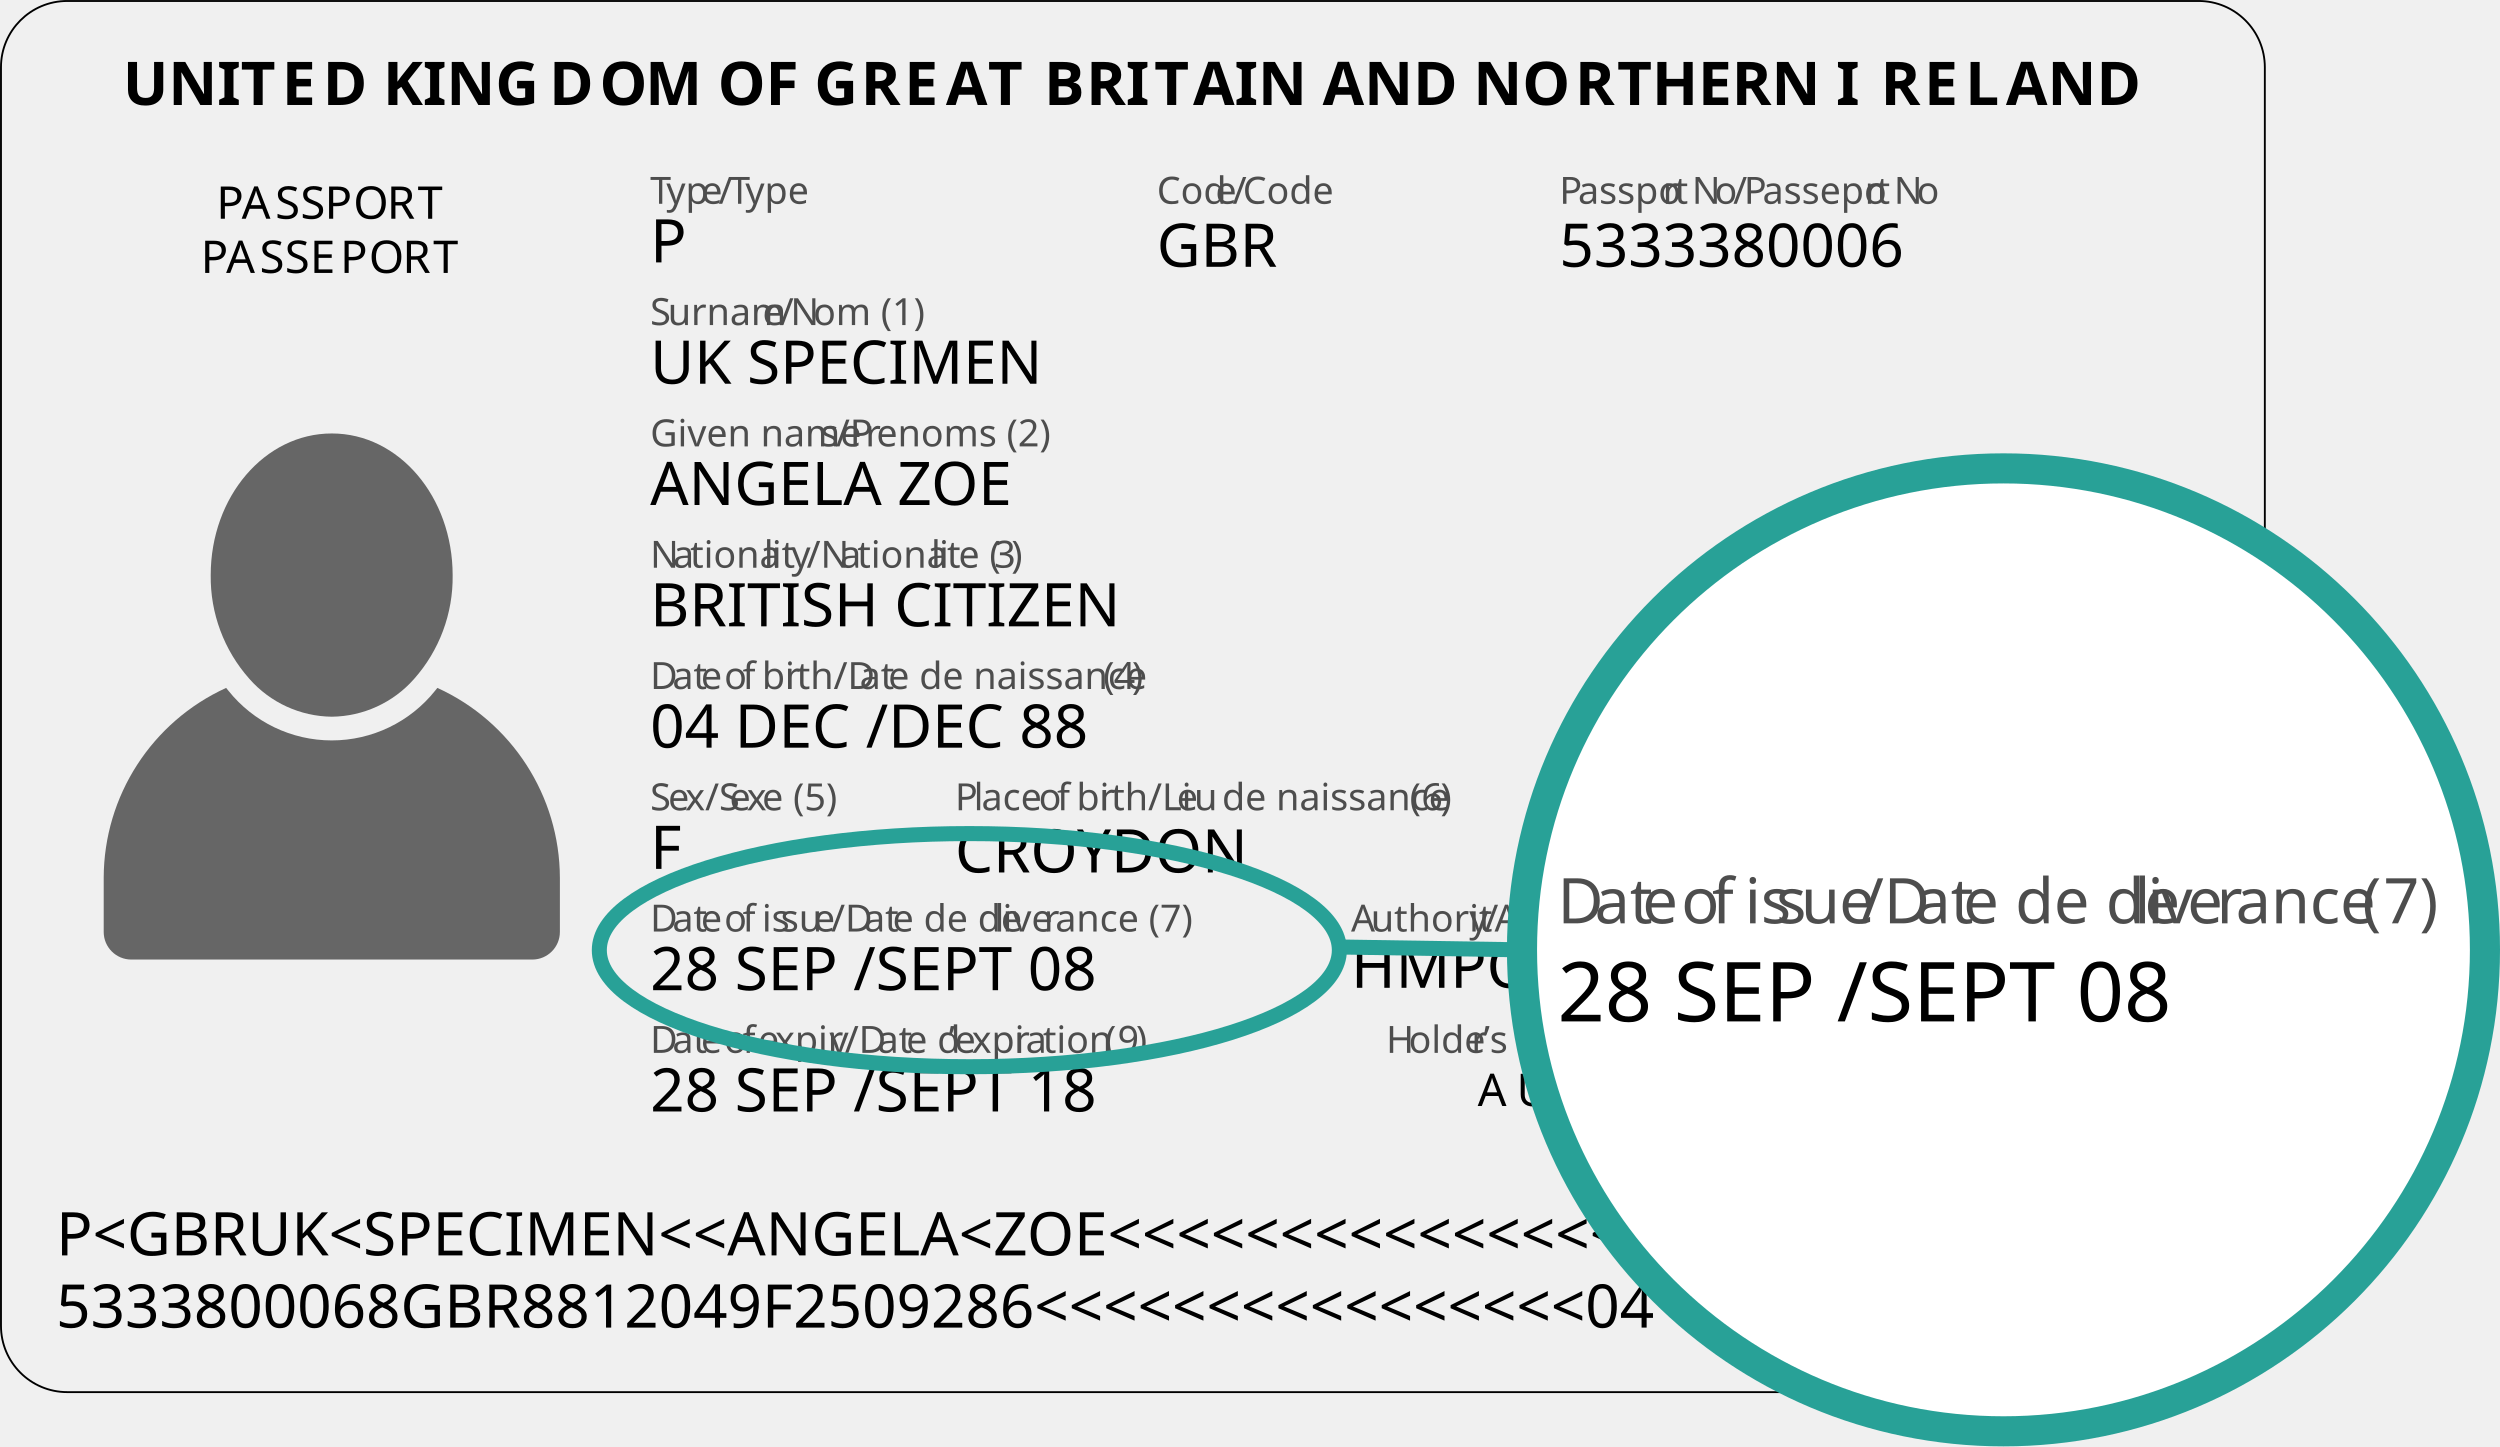
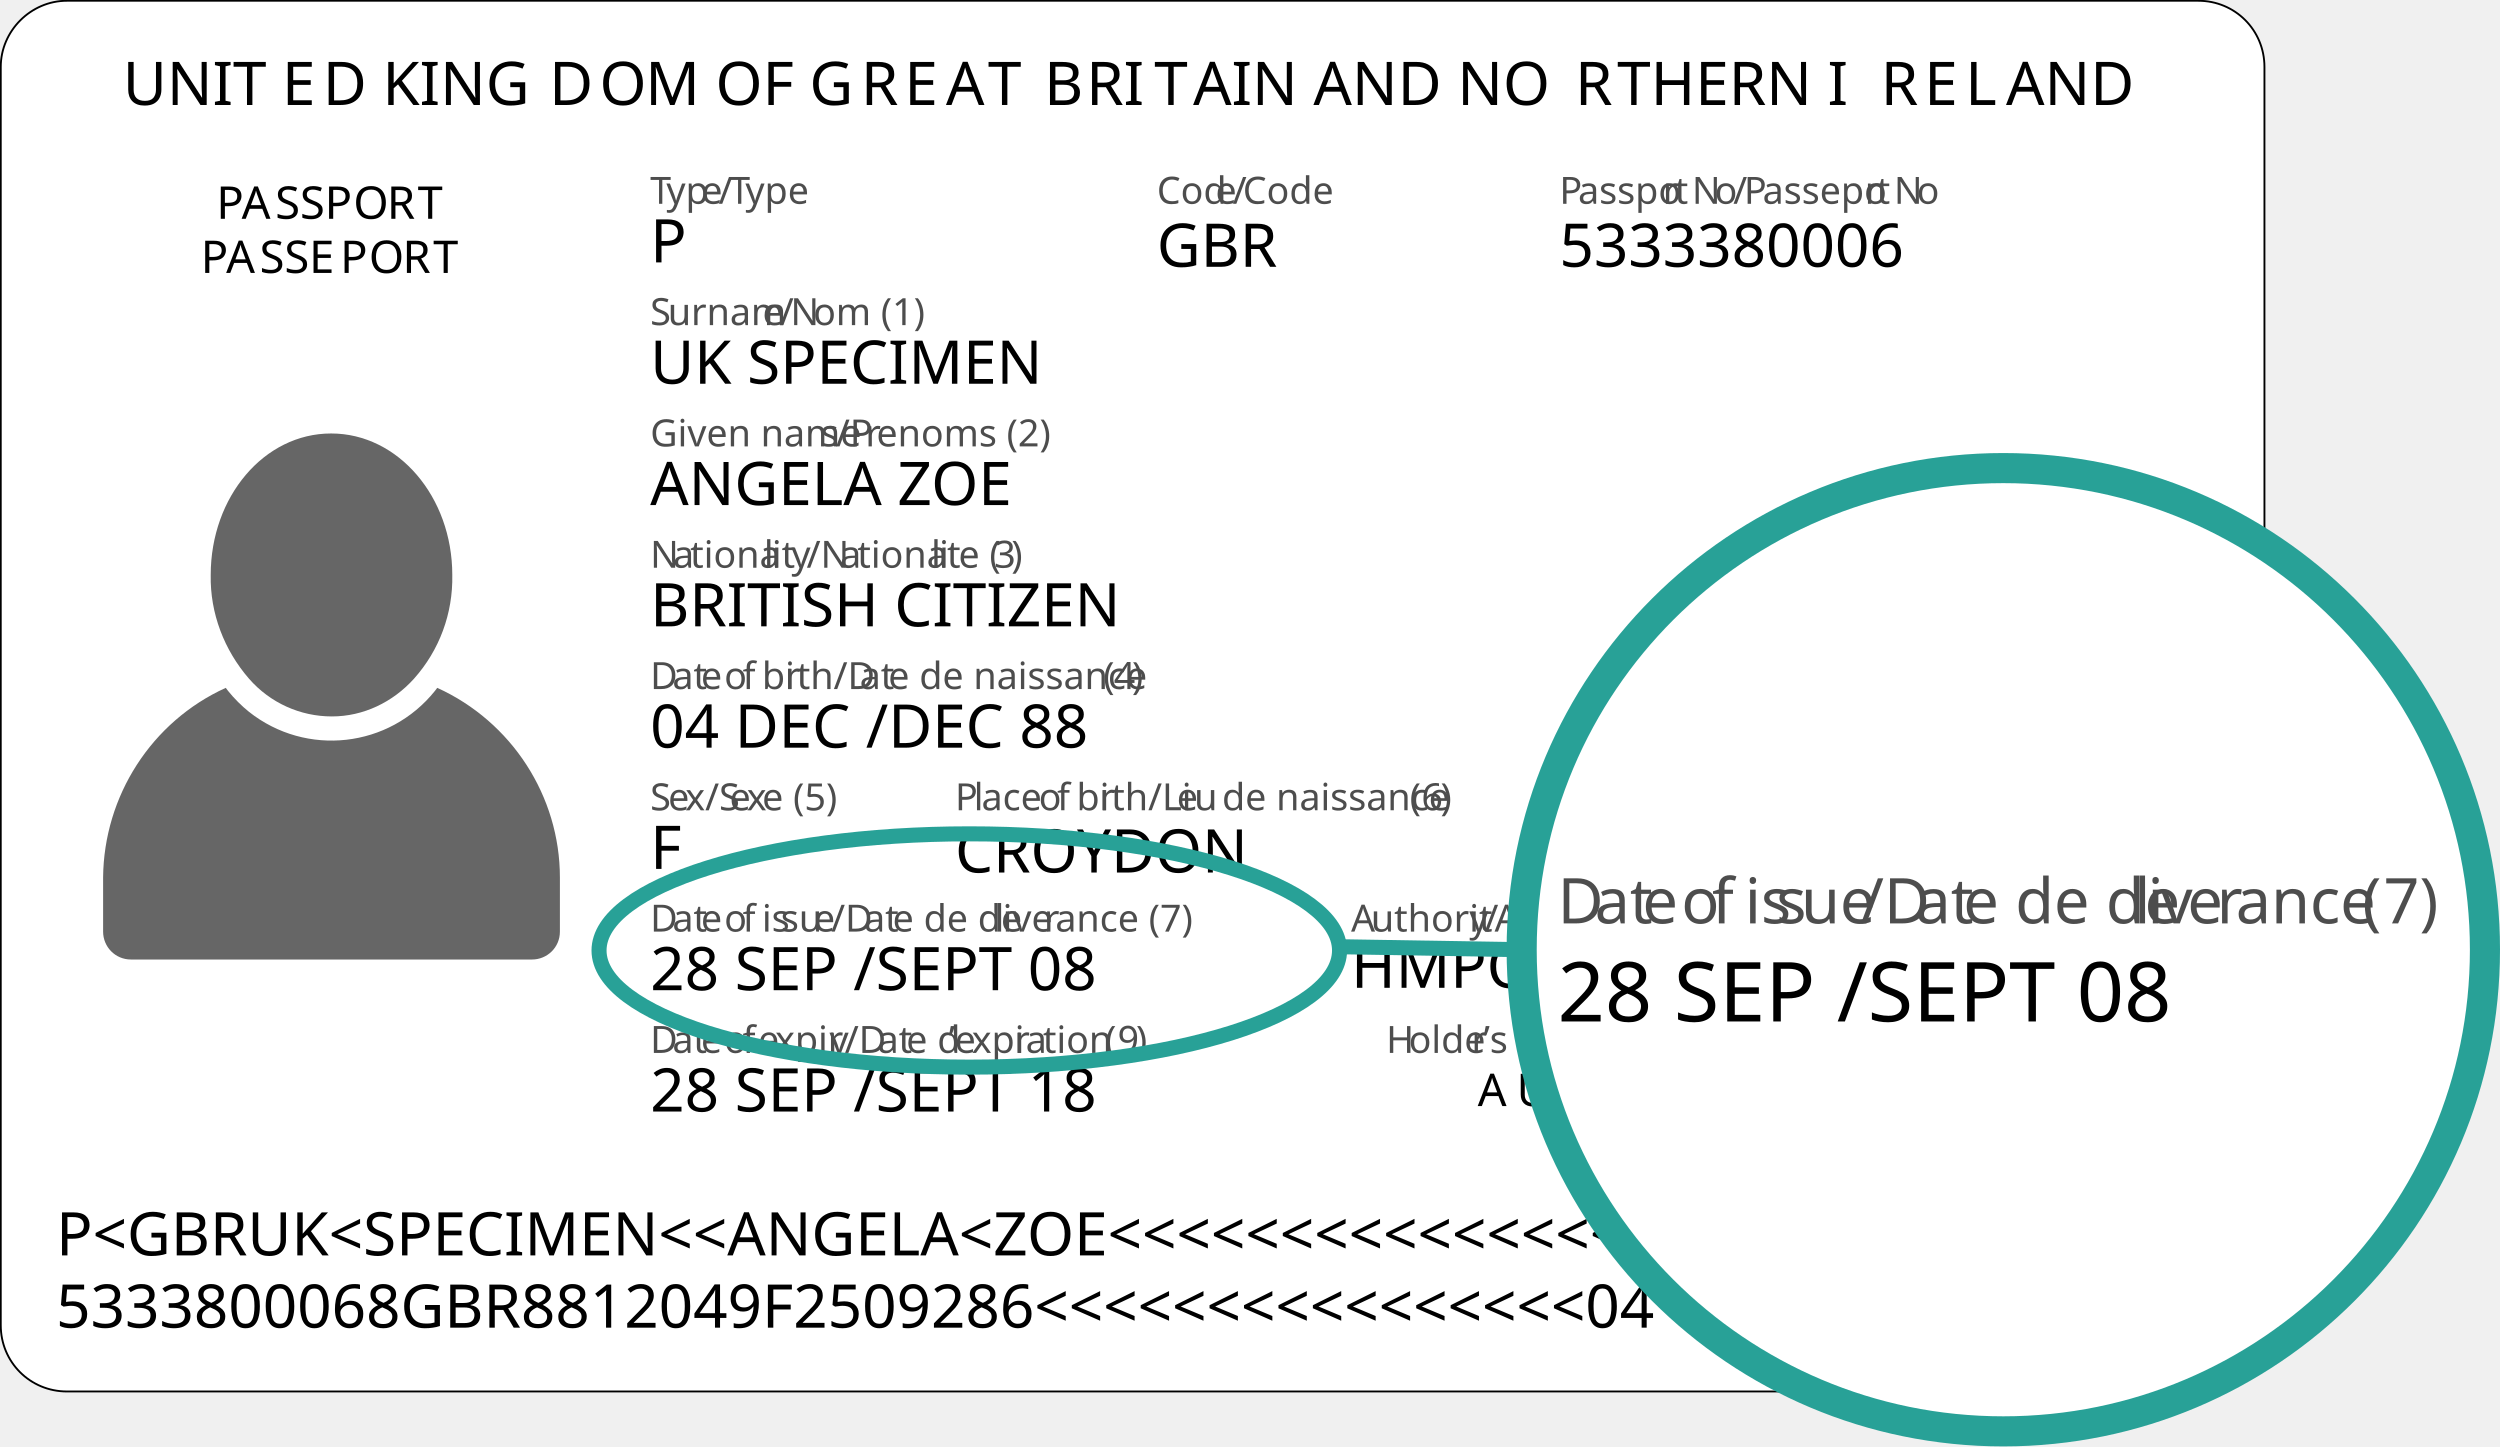
- <svg xmlns="http://www.w3.org/2000/svg" viewBox="0 0 332.21 192.19">
-   <defs>
-     <style>.cls-1,.cls-63{fill:none;}.cls-1{stroke:#000;stroke-width:0.25px;}.cls-1,.cls-62,.cls-63{stroke-miterlimit:10;}.cls-14,.cls-2,.cls-26{font-size:8px;}.cls-2{font-family:Elmhurst-Bold, Elmhurst;font-weight:700;}.cls-3{letter-spacing:0em;}.cls-4{letter-spacing:0.03em;}.cls-5{letter-spacing:0em;}.cls-6{letter-spacing:0.01em;}.cls-7{letter-spacing:-0.06em;}.cls-8{letter-spacing:0em;}.cls-9{letter-spacing:-0.05em;}.cls-10{letter-spacing:0em;}.cls-11{letter-spacing:-0.02em;}.cls-12{letter-spacing:0em;}.cls-13{letter-spacing:0.02em;}.cls-14,.cls-26,.cls-75{font-family:OCRBStd, OCR B Std;}.cls-15,.cls-57{font-size:6px;}.cls-15{font-family:Elmhurst-Regular, Elmhurst;letter-spacing:-0.06em;}.cls-16{letter-spacing:0.01em;}.cls-17{letter-spacing:0.01em;}.cls-18{letter-spacing:0.01em;}.cls-19{letter-spacing:-0.02em;}.cls-20{letter-spacing:0.01em;}.cls-21{letter-spacing:-0.02em;}.cls-22{font-size:5px;}.cls-22,.cls-64{fill:#4d4d4d;font-family:OmnesCond-Regular, Omnes Cond;}.cls-23{letter-spacing:-0.05em;}.cls-24{letter-spacing:-0.01em;}.cls-25{letter-spacing:0em;}.cls-26{letter-spacing:0.1em;}.cls-27{letter-spacing:-0.02em;}.cls-28{letter-spacing:0em;}.cls-29{letter-spacing:0em;}.cls-30{letter-spacing:0em;}.cls-31{letter-spacing:0em;}.cls-32{letter-spacing:0em;}.cls-33{letter-spacing:0em;}.cls-34{letter-spacing:0em;}.cls-35{letter-spacing:0em;}.cls-36{letter-spacing:-0.02em;}.cls-37{letter-spacing:-0.01em;}.cls-38{letter-spacing:-0.02em;}.cls-39{letter-spacing:-0.05em;}.cls-40{letter-spacing:-0.02em;}.cls-41{letter-spacing:0.01em;}.cls-42{letter-spacing:-0.01em;}.cls-43{letter-spacing:-0.01em;}.cls-44{letter-spacing:0em;}.cls-45{letter-spacing:0em;}.cls-46{letter-spacing:-0.01em;}.cls-47{letter-spacing:-0.01em;}.cls-48{letter-spacing:-0.02em;}.cls-49{letter-spacing:-0.01em;}.cls-50{letter-spacing:-0.03em;}.cls-51{letter-spacing:-0.01em;}.cls-52{letter-spacing:-0.02em;}.cls-53{letter-spacing:-0.02em;}.cls-54{letter-spacing:-0.02em;}.cls-55{letter-spacing:-0.02em;}.cls-56{letter-spacing:-0.01em;}.cls-57{font-family:SignPainter-HouseScript, SignPainter;letter-spacing:0.1em;}.cls-58{letter-spacing:0.07em;}.cls-59{letter-spacing:0.08em;}.cls-60{letter-spacing:0.09em;}.cls-61{letter-spacing:0.09em;}.cls-62{fill:#fff;stroke-width:4px;}.cls-62,.cls-63{stroke:#28a197;}.cls-63{stroke-width:2px;}.cls-64{font-size:8.37px;}.cls-65{letter-spacing:0em;}.cls-66{letter-spacing:0em;}.cls-67{letter-spacing:-0.02em;}.cls-68{letter-spacing:-0.01em;}.cls-69{letter-spacing:-0.01em;}.cls-70{letter-spacing:0.01em;}.cls-71{letter-spacing:0em;}.cls-72{letter-spacing:0em;}.cls-73{letter-spacing:-0.01em;}.cls-74{letter-spacing:0em;}.cls-75{font-size:11px;}.cls-76{fill:#666;}</style>
-   </defs>
-   <g id="Layer_2" data-name="Layer 2">
+ <svg xmlns="http://www.w3.org/2000/svg" version="1.1" id="Layer_1" x="0px" y="0px" viewBox="0 0 332.2 192.2" style="enable-background:new 0 0 332.2 192.2;" xml:space="preserve">
+   <style type="text/css">
+ 	.st0{fill:#FFFFFF;stroke:#000000;stroke-width:0.25;stroke-miterlimit:10;}
+ 	.st1{font-family:'Elmhurst-Bold';}
+ 	.st2{font-size:8px;}
+ 	.st3{font-family:'OCRBStd';}
+ 	.st4{font-family:'Elmhurst-Regular';}
+ 	.st5{font-size:6px;}
+ 	.st6{fill:#4D4D4D;}
+ 	.st7{font-family:'OmnesCond-Regular';}
+ 	.st8{font-size:5px;}
+ 	.st9{font-family:'SignPainter-HouseScript';}
+ 	.st10{fill:#FFFFFF;stroke:#28A197;stroke-width:4;stroke-miterlimit:10;}
+ 	.st11{fill:none;stroke:#28A197;stroke-width:2;stroke-miterlimit:10;}
+ 	.st12{font-size:8.37px;}
+ 	.st13{font-size:11px;}
+ 	.st14{fill:#666666;}
+ </style>
+   <g>
    <g id="Icon">
-       <rect class="cls-1" x="0.13" y="0.13" width="300.83" height="184.86" rx="8.81" />
-       <text class="cls-2" transform="translate(16.32 13.95)">UNIT<tspan class="cls-3" x="21.14" y="0">E</tspan>
-         <tspan x="26.57" y="0">D KING</tspan>
-         <tspan class="cls-4" x="56.65" y="0">D</tspan>
-         <tspan class="cls-5" x="63.34" y="0">O</tspan>
-         <tspan x="69.42" y="0">M OF G</tspan>
-         <tspan class="cls-3" x="98.07" y="0">R</tspan>
-         <tspan class="cls-6" x="103.85" y="0">E</tspan>
-         <tspan class="cls-7" x="109.38" y="0">A</tspan>
-         <tspan x="114.96" y="0">T </tspan>
-         <tspan class="cls-8" x="122.42" y="0">B</tspan>
-         <tspan x="128.01" y="0">RI</tspan>
-         <tspan class="cls-9" x="137.06" y="0">T</tspan>
-         <tspan class="cls-10" x="142.22" y="0">AIN AND NO</tspan>
-         <tspan class="cls-11" x="192.97" y="0">R</tspan>
-         <tspan x="198.57" y="0">THERN I</tspan>
-         <tspan class="cls-12" x="233.59" y="0">R</tspan>
-         <tspan x="239.37" y="0">E</tspan>
-         <tspan class="cls-13" x="244.82" y="0">L</tspan>
-         <tspan x="250.24" y="0">AND</tspan>
-       </text>
-       <text class="cls-14" transform="translate(7.46 166.82)">P&lt;GBRUK&lt;SPECIMEN&lt;&lt;ANGELA&lt;ZOE&lt;&lt;&lt;&lt;&lt;&lt;&lt;&lt;&lt;&lt;&lt;&lt;&lt;&lt;&lt;&lt;&lt;&lt;<tspan x="0" y="9.6">5333800068GBR8812049F2509286&lt;&lt;&lt;&lt;&lt;&lt;&lt;&lt;&lt;&lt;&lt;&lt;&lt;&lt;&lt;&lt;04</tspan>
-       </text>
-       <text class="cls-15" transform="translate(28.76 29.07)">P<tspan class="cls-16" x="3.35" y="0">A</tspan>
-         <tspan class="cls-17" x="7.81" y="0">SS</tspan>
-         <tspan class="cls-18" x="14.39" y="0">P</tspan>
-         <tspan class="cls-17" x="18.2" y="0">O</tspan>
-         <tspan class="cls-19" x="22.66" y="0">R</tspan>
-         <tspan class="cls-17" x="26.74" y="0">T</tspan>
-         <tspan x="-2.07" y="7.2">P</tspan>
-         <tspan class="cls-16" x="1.29" y="7.2">A</tspan>
-         <tspan class="cls-17" x="5.74" y="7.2">SSE</tspan>
-         <tspan class="cls-18" x="16.45" y="7.2">P</tspan>
-         <tspan class="cls-20" x="20.26" y="7.2">O</tspan>
-         <tspan class="cls-21" x="24.73" y="7.2">R</tspan>
-         <tspan class="cls-17" x="28.8" y="7.2">T</tspan>
-       </text>
-       <text class="cls-22" transform="translate(86.4 27.08)">
-         <tspan class="cls-23">T</tspan>
-         <tspan x="2.15" y="0">yp</tspan>
-         <tspan class="cls-24" x="6.79" y="0">e</tspan>
-         <tspan class="cls-25" x="9.09" y="0">/</tspan>
-         <tspan class="cls-23" x="10.5" y="0">T</tspan>
-         <tspan x="12.65" y="0">ype</tspan>
-       </text>
-       <text class="cls-26" transform="translate(86.4 34.87)">P</text>
-       <text class="cls-22" transform="translate(153.72 27.08)">Cod<tspan class="cls-24" x="7.79" y="0">e</tspan>
-         <tspan class="cls-27" x="10.08" y="0">/</tspan>
-         <tspan class="cls-28" x="11.42" y="0">Code</tspan>
-       </text>
-       <text class="cls-14" transform="translate(153.72 35.45)">GBR</text>
-       <text class="cls-22" transform="translate(207.22 27.08)">
-         <tspan class="cls-29">P</tspan>
-         <tspan class="cls-30" x="2.47" y="0">asspo</tspan>
-         <tspan class="cls-31" x="13.73" y="0">r</tspan>
-         <tspan x="15.31" y="0">t </tspan>
-         <tspan class="cls-32" x="17.61" y="0">N</tspan>
-         <tspan class="cls-8" x="20.61" y="0">o</tspan>
-         <tspan x="23.09" y="0">/</tspan>
-         <tspan class="cls-12" x="24.52" y="0">P</tspan>
-         <tspan x="26.99" y="0">assepo</tspan>
-         <tspan class="cls-33" x="40.57" y="0">r</tspan>
-         <tspan x="42.15" y="0">t </tspan>
-         <tspan class="cls-34" x="44.45" y="0">N</tspan>
-         <tspan x="47.46" y="0">o</tspan>
-       </text>
-       <text class="cls-14" transform="translate(207.22 35.45)">5333380006</text>
-       <text class="cls-22" transform="translate(86.4 43.2)">
-         <tspan class="cls-24">S</tspan>
-         <tspan x="2.34" y="0">urnam</tspan>
-         <tspan class="cls-24" x="14.92" y="0">e</tspan>
-         <tspan class="cls-28" x="17.21" y="0">/</tspan>
-         <tspan class="cls-34" x="18.64" y="0">N</tspan>
-         <tspan x="21.65" y="0">om (1)</tspan>
-       </text>
-       <text class="cls-14" transform="translate(86.4 50.99)">UK SPECIMEN</text>
-       <text class="cls-22" transform="translate(86.4 75.44)">N<tspan class="cls-34" x="3.02" y="0">a</tspan>
-         <tspan class="cls-28" x="5.31" y="0">tiona</tspan>
-         <tspan class="cls-35" x="15.11" y="0">l</tspan>
-         <tspan x="16.17" y="0">it</tspan>
-         <tspan class="cls-36" x="18.76" y="0">y</tspan>
-         <tspan class="cls-28" x="20.78" y="0">/N</tspan>
-         <tspan class="cls-34" x="25.23" y="0">a</tspan>
-         <tspan class="cls-28" x="27.52" y="0">tiona</tspan>
-         <tspan class="cls-35" x="37.33" y="0">l</tspan>
-         <tspan x="38.39" y="0">i</tspan>
-         <tspan class="cls-32" x="39.44" y="0">t</tspan>
-         <tspan x="40.96" y="0">e (</tspan>
-         <tspan class="cls-37" x="45.71" y="0">3</tspan>
-         <tspan x="47.98" y="0">)</tspan>
-       </text>
-       <text class="cls-14" transform="translate(86.4 83.23)">BRITISH CITIZEN</text>
-       <text class="cls-22" transform="translate(86.4 91.56)">D<tspan class="cls-32" x="2.94" y="0">at</tspan>
-         <tspan x="6.74" y="0">e </tspan>
-         <tspan class="cls-25" x="9.83" y="0">o</tspan>
-         <tspan class="cls-38" x="12.27" y="0">f</tspan>
-         <tspan x="13.55" y="0" xml:space="preserve"> bi</tspan>
-         <tspan class="cls-33" x="17.89" y="0">r</tspan>
-         <tspan x="19.47" y="0">th/D</tspan>
-         <tspan class="cls-34" x="27.83" y="0">at</tspan>
-         <tspan x="31.63" y="0">e de naissance </tspan>
-         <tspan class="cls-39" x="60.2" y="0">(</tspan>
-         <tspan class="cls-40" x="61.59" y="0">4</tspan>
-         <tspan x="64.01" y="0">)</tspan>
-       </text>
-       <text class="cls-14" transform="translate(86.4 99.35)">04 DEC /DEC 88</text>
-       <text class="cls-22" transform="translate(86.4 59.32)">Given name<tspan class="cls-41" x="22.64" y="0">s</tspan>
-         <tspan class="cls-28" x="24.67" y="0">/P</tspan>
-         <tspan class="cls-27" x="28.59" y="0">r</tspan>
-         <tspan x="30.06" y="0">enoms (2)</tspan>
-       </text>
-       <text class="cls-14" transform="translate(86.4 67.11)">ANGELA ZOE</text>
-       <text class="cls-22" transform="translate(86.4 107.68)">S<tspan class="cls-42" x="2.38" y="0">e</tspan>
-         <tspan x="4.65" y="0">x/S</tspan>
-         <tspan class="cls-42" x="10.54" y="0">e</tspan>
-         <tspan class="cls-43" x="12.82" y="0">x</tspan>
-         <tspan class="cls-28" x="14.87" y="0">e (5)</tspan>
-       </text>
-       <text class="cls-14" transform="translate(86.4 115.46)">F</text>
-       <text class="cls-22" transform="translate(126.91 107.67)">P<tspan class="cls-44" x="2.49" y="0">l</tspan>
-         <tspan class="cls-30" x="3.51" y="0">ace </tspan>
-         <tspan class="cls-25" x="11.11" y="0">o</tspan>
-         <tspan class="cls-40" x="13.55" y="0">f</tspan>
-         <tspan class="cls-28" x="14.84" y="0" xml:space="preserve"> bi</tspan>
-         <tspan class="cls-31" x="19.17" y="0">r</tspan>
-         <tspan x="20.75" y="0">th/Li</tspan>
-         <tspan class="cls-29" x="29.46" y="0">e</tspan>
-         <tspan class="cls-42" x="31.77" y="0">u</tspan>
-         <tspan x="34.17" y="0" xml:space="preserve"> de naissance </tspan>
-         <tspan class="cls-38" x="60.41" y="0">(</tspan>
-         <tspan class="cls-45" x="61.96" y="0">6</tspan>
-         <tspan x="64.5" y="0">)</tspan>
-       </text>
-       <text class="cls-14" transform="translate(126.91 115.94)">CROYDON</text>
-       <text class="cls-22" transform="translate(86.4 123.79)">D<tspan class="cls-32" x="2.94" y="0">at</tspan>
-         <tspan x="6.74" y="0">e </tspan>
-         <tspan class="cls-25" x="9.83" y="0">o</tspan>
-         <tspan class="cls-38" x="12.27" y="0">f</tspan>
-         <tspan x="13.55" y="0" xml:space="preserve"> is</tspan>
-         <tspan class="cls-25" x="17.36" y="0">su</tspan>
-         <tspan class="cls-24" x="21.75" y="0">e</tspan>
-         <tspan x="24.04" y="0">/D</tspan>
-         <tspan class="cls-34" x="28.41" y="0">at</tspan>
-         <tspan class="cls-28" x="32.21" y="0">e de de</tspan>
-         <tspan class="cls-35" x="45.77" y="0">l</tspan>
-         <tspan x="46.83" y="0">ive</tspan>
-         <tspan class="cls-46" x="52.32" y="0">r</tspan>
-         <tspan x="53.83" y="0">ance (7)</tspan>
-       </text>
-       <text class="cls-14" transform="translate(86.4 131.58)">28 SEP /SEPT 08</text>
-       <text class="cls-22" transform="translate(179.53 123.79)">
-         <tspan class="cls-47">A</tspan>
-         <tspan x="2.63" y="0">uthorit</tspan>
-         <tspan class="cls-36" x="15.7" y="0">y</tspan>
-         <tspan class="cls-48" x="17.72" y="0">/</tspan>
-         <tspan class="cls-47" x="19.07" y="0">A</tspan>
-         <tspan x="21.7" y="0">u</tspan>
-         <tspan class="cls-32" x="24.15" y="0">t</tspan>
-         <tspan x="25.67" y="0">ori</tspan>
-         <tspan class="cls-32" x="30.75" y="0">t</tspan>
-         <tspan x="32.27" y="0">e </tspan>
-         <tspan class="cls-49" x="35.36" y="0">(8</tspan>
-         <tspan class="cls-28" x="39.42" y="0">)</tspan>
-       </text>
-       <text class="cls-14" transform="translate(179.53 131.26)">HMPO</text>
-       <text class="cls-22" transform="translate(86.4 139.91)">D<tspan class="cls-32" x="2.94" y="0">at</tspan>
-         <tspan x="6.74" y="0">e </tspan>
-         <tspan class="cls-25" x="9.83" y="0">o</tspan>
-         <tspan class="cls-38" x="12.27" y="0">f</tspan>
-         <tspan x="13.55" y="0"> </tspan>
-         <tspan class="cls-42" x="14.32" y="0">e</tspan>
-         <tspan class="cls-30" x="16.59" y="0">xpir</tspan>
-         <tspan class="cls-36" x="23.82" y="0">y</tspan>
-         <tspan x="25.85" y="0">/D</tspan>
-         <tspan class="cls-34" x="30.21" y="0">at</tspan>
-         <tspan x="34.02" y="0">e d</tspan>
-         <tspan class="cls-50" x="39.63" y="0">’</tspan>
-         <tspan class="cls-42" x="40.45" y="0">e</tspan>
-         <tspan x="42.72" y="0">xpi</tspan>
-         <tspan class="cls-51" x="48.38" y="0">r</tspan>
-         <tspan class="cls-34" x="49.89" y="0">a</tspan>
-         <tspan x="52.18" y="0">tion </tspan>
-         <tspan class="cls-44" x="60.45" y="0">(</tspan>
-         <tspan class="cls-52" x="62.1" y="0">9</tspan>
-         <tspan class="cls-28" x="64.54" y="0">)</tspan>
-       </text>
-       <text class="cls-14" transform="translate(86.4 147.7)">28 SEP /SEPT 18</text>
-       <text class="cls-22" transform="translate(184.2 139.91)">
-         <tspan class="cls-32">H</tspan>
-         <tspan x="2.98" y="0">olde</tspan>
-         <tspan class="cls-33" x="11.33" y="0">r</tspan>
-         <tspan class="cls-53" x="12.91" y="0">’</tspan>
-         <tspan x="13.76" y="0">s sign</tspan>
-         <tspan class="cls-34" x="24.07" y="0">a</tspan>
-         <tspan class="cls-54" x="26.36" y="0">t</tspan>
-         <tspan x="27.81" y="0">u</tspan>
-         <tspan class="cls-55" x="30.26" y="0">r</tspan>
-         <tspan class="cls-24" x="31.74" y="0">e</tspan>
-         <tspan class="cls-28" x="34.03" y="0">/Sign</tspan>
-         <tspan class="cls-34" x="43.41" y="0">a</tspan>
-         <tspan class="cls-48" x="45.69" y="0">t</tspan>
-         <tspan x="47.14" y="0">u</tspan>
-         <tspan class="cls-27" x="49.6" y="0">r</tspan>
-         <tspan x="51.07" y="0">e d</tspan>
-         <tspan class="cls-42" x="56.69" y="0">u</tspan>
-         <tspan class="cls-56" x="59.09" y="0"> </tspan>
-         <tspan x="59.82" y="0">ti</tspan>
-         <tspan class="cls-48" x="62.41" y="0">t</tspan>
-         <tspan x="63.86" y="0">u</tspan>
-         <tspan class="cls-44" x="66.31" y="0">l</tspan>
-         <tspan x="67.34" y="0">ai</tspan>
-         <tspan class="cls-55" x="70.69" y="0">r</tspan>
-         <tspan x="72.16" y="0">e (1</tspan>
-         <tspan class="cls-38" x="78.53" y="0">0</tspan>
-         <tspan class="cls-28" x="81.18" y="0">)</tspan>
-       </text>
-       <text class="cls-57" transform="translate(196.36 146.97)">A <tspan class="cls-58" x="5.17" y="0">U</tspan>
-         <tspan x="8.3" y="0">K </tspan>
-         <tspan class="cls-59" x="13.21" y="0">S</tspan>
-         <tspan class="cls-60" x="16.34" y="0">PE</tspan>
-         <tspan x="22.18" y="0">C</tspan>
-         <tspan class="cls-61" x="25.55" y="0">I</tspan>
-         <tspan x="27.17" y="0">M</tspan>
-         <tspan class="cls-58" x="31.21" y="0">E</tspan>
-         <tspan x="33.83" y="0">N</tspan>
-       </text>
-       <circle class="cls-62" cx="266.23" cy="126.22" r="63.98" />
-       <ellipse class="cls-63" cx="128.81" cy="126.26" rx="49.17" ry="15.49" />
-       <text class="cls-64" transform="translate(206.97 122.7)">D<tspan class="cls-65" x="4.91" y="0">at</tspan>
-         <tspan x="11.28" y="0">e </tspan>
-         <tspan class="cls-66" x="16.45" y="0">o</tspan>
-         <tspan class="cls-67" x="20.53" y="0">f</tspan>
-         <tspan x="22.69" y="0" xml:space="preserve"> is</tspan>
-         <tspan class="cls-68" x="29.06" y="0">s</tspan>
-         <tspan class="cls-69" x="32.35" y="0">ue</tspan>
-         <tspan x="40.25" y="0">/D</tspan>
-         <tspan class="cls-65" x="47.55" y="0">at</tspan>
-         <tspan x="53.92" y="0">e de de</tspan>
-         <tspan class="cls-70" x="76.61" y="0">l</tspan>
-         <tspan class="cls-71" x="78.38" y="0">i</tspan>
-         <tspan class="cls-72" x="80.14" y="0">v</tspan>
-         <tspan x="83.69" y="0">e</tspan>
-         <tspan class="cls-73" x="87.58" y="0">r</tspan>
-         <tspan x="90.11" y="0">ance </tspan>
-         <tspan class="cls-74" x="106.95" y="0">(</tspan>
-         <tspan x="109.74" y="0">7)</tspan>
-       </text>
-       <text class="cls-75" transform="translate(206.97 135.73)">28 SEP /SEPT 08</text>
-       <line class="cls-63" x1="177.98" y1="125.84" x2="202.26" y2="126.22" />
-       <path class="cls-76" d="M58.12,91.41l-.29.36a17.58,17.58,0,0,1-27.49,0l-.29-.36a27.81,27.81,0,0,0-16.27,25.23v7.2a3.67,3.67,0,0,0,3.67,3.67H70.73a3.67,3.67,0,0,0,3.67-3.67v-7.2A27.81,27.81,0,0,0,58.12,91.41Z" />
-       <path class="cls-76" d="M44.09,95.24a14.81,14.81,0,0,0,10.92-5,20.35,20.35,0,0,0,5.14-13.79C60.15,66,53,57.6,44.09,57.6S28,66,28,76.42a20.35,20.35,0,0,0,5.14,13.79A14.8,14.8,0,0,0,44.09,95.24Z" />
+       <path class="st0" d="M8.9,0.1h283.2c4.9,0,8.8,3.9,8.8,8.8v167.2c0,4.9-3.9,8.8-8.8,8.8H8.9c-4.9,0-8.8-3.9-8.8-8.8V8.9    C0.1,4.1,4.1,0.1,8.9,0.1z" />
+       <text transform="matrix(1 0 0 1 16.32 13.95)" class="st1 st2">UNIT</text>
+       <text transform="matrix(1 0 0 1 37.46 13.95)" class="st1 st2">E</text>
+       <text transform="matrix(1 0 0 1 42.89 13.95)" class="st1 st2">D KING</text>
+       <text transform="matrix(1 0 0 1 72.97 13.95)" class="st1 st2">D</text>
+       <text transform="matrix(1 0 0 1 79.66 13.95)" class="st1 st2">O</text>
+       <text transform="matrix(1 0 0 1 85.74 13.95)" class="st1 st2">M OF G</text>
+       <text transform="matrix(1 0 0 1 114.39 13.95)" class="st1 st2">R</text>
+       <text transform="matrix(1 0 0 1 120.17 13.95)" class="st1 st2">E</text>
+       <text transform="matrix(1 0 0 1 125.7 13.95)" class="st1 st2">A</text>
+       <text transform="matrix(1 0 0 1 131.28 13.95)" class="st1 st2">T </text>
+       <text transform="matrix(1 0 0 1 138.74 13.95)" class="st1 st2">B</text>
+       <text transform="matrix(1 0 0 1 144.33 13.95)" class="st1 st2">RI</text>
+       <text transform="matrix(1 0 0 1 153.38 13.95)" class="st1 st2">T</text>
+       <text transform="matrix(1 0 0 1 158.54 13.95)" class="st1 st2">AIN AND NO</text>
+       <text transform="matrix(1 0 0 1 209.29 13.95)" class="st1 st2">R</text>
+       <text transform="matrix(1 0 0 1 214.89 13.95)" class="st1 st2">THERN I</text>
+       <text transform="matrix(1 0 0 1 249.91 13.95)" class="st1 st2">R</text>
+       <text transform="matrix(1 0 0 1 255.69 13.95)" class="st1 st2">E</text>
+       <text transform="matrix(1 0 0 1 261.14 13.95)" class="st1 st2">L</text>
+       <text transform="matrix(1 0 0 1 266.56 13.95)" class="st1 st2">AND</text>
+       <text transform="matrix(1 0 0 1 7.46 166.82)" class="st3 st2">P&lt;GBRUK&lt;SPECIMEN&lt;&lt;ANGELA&lt;ZOE&lt;&lt;&lt;&lt;&lt;&lt;&lt;&lt;&lt;&lt;&lt;&lt;&lt;&lt;&lt;&lt;&lt;&lt;</text>
+       <text transform="matrix(1 0 0 1 7.46 176.42)" class="st3 st2">5333800068GBR8812049F2509286&lt;&lt;&lt;&lt;&lt;&lt;&lt;&lt;&lt;&lt;&lt;&lt;&lt;&lt;&lt;&lt;04</text>
+       <text transform="matrix(1 0 0 1 28.76 29.07)" class="st4 st5">P</text>
+       <text transform="matrix(1 0 0 1 32.11 29.07)" class="st4 st5">A</text>
+       <text transform="matrix(1 0 0 1 36.57 29.07)" class="st4 st5">SS</text>
+       <text transform="matrix(1 0 0 1 43.15 29.07)" class="st4 st5">P</text>
+       <text transform="matrix(1 0 0 1 46.96 29.07)" class="st4 st5">O</text>
+       <text transform="matrix(1 0 0 1 51.42 29.07)" class="st4 st5">R</text>
+       <text transform="matrix(1 0 0 1 55.5 29.07)" class="st4 st5">T</text>
+       <text transform="matrix(1 0 0 1 26.69 36.27)" class="st4 st5">P</text>
+       <text transform="matrix(1 0 0 1 30.05 36.27)" class="st4 st5">A</text>
+       <text transform="matrix(1 0 0 1 34.5 36.27)" class="st4 st5">SSE</text>
+       <text transform="matrix(1 0 0 1 45.21 36.27)" class="st4 st5">P</text>
+       <text transform="matrix(1 0 0 1 49.02 36.27)" class="st4 st5">O</text>
+       <text transform="matrix(1 0 0 1 53.49 36.27)" class="st4 st5">R</text>
+       <text transform="matrix(1 0 0 1 57.56 36.27)" class="st4 st5">T</text>
+       <text transform="matrix(1 0 0 1 86.4 27.08)" class="st6 st7 st8">T</text>
+       <text transform="matrix(1 0 0 1 88.55 27.08)" class="st6 st7 st8">yp</text>
+       <text transform="matrix(1 0 0 1 93.19 27.08)" class="st6 st7 st8">e</text>
+       <text transform="matrix(1 0 0 1 95.49 27.08)" class="st6 st7 st8">/</text>
+       <text transform="matrix(1 0 0 1 96.9 27.08)" class="st6 st7 st8">T</text>
+       <text transform="matrix(1 0 0 1 99.05 27.08)" class="st6 st7 st8">ype</text>
+       <text transform="matrix(1 0 0 1 86.4 34.87)" class="st3 st2">P</text>
+       <text transform="matrix(1 0 0 1 153.72 27.08)" class="st6 st7 st8">Cod</text>
+       <text transform="matrix(1 0 0 1 161.51 27.08)" class="st6 st7 st8">e</text>
+       <text transform="matrix(1 0 0 1 163.8 27.08)" class="st6 st7 st8">/</text>
+       <text transform="matrix(1 0 0 1 165.14 27.08)" class="st6 st7 st8">Code</text>
+       <text transform="matrix(1 0 0 1 153.72 35.45)" class="st3 st2">GBR</text>
+       <text transform="matrix(1 0 0 1 207.22 27.08)" class="st6 st7 st8">P</text>
+       <text transform="matrix(1 0 0 1 209.69 27.08)" class="st6 st7 st8">asspo</text>
+       <text transform="matrix(1 0 0 1 220.95 27.08)" class="st6 st7 st8">r</text>
+       <text transform="matrix(1 0 0 1 222.53 27.08)" class="st6 st7 st8">t </text>
+       <text transform="matrix(1 0 0 1 224.83 27.08)" class="st6 st7 st8">N</text>
+       <text transform="matrix(1 0 0 1 227.83 27.08)" class="st6 st7 st8">o</text>
+       <text transform="matrix(1 0 0 1 230.31 27.08)" class="st6 st7 st8">/</text>
+       <text transform="matrix(1 0 0 1 231.74 27.08)" class="st6 st7 st8">P</text>
+       <text transform="matrix(1 0 0 1 234.21 27.08)" class="st6 st7 st8">assepo</text>
+       <text transform="matrix(1 0 0 1 247.79 27.08)" class="st6 st7 st8">r</text>
+       <text transform="matrix(1 0 0 1 249.37 27.08)" class="st6 st7 st8">t </text>
+       <text transform="matrix(1 0 0 1 251.67 27.08)" class="st6 st7 st8">N</text>
+       <text transform="matrix(1 0 0 1 254.68 27.08)" class="st6 st7 st8">o</text>
+       <text transform="matrix(1 0 0 1 207.22 35.45)" class="st3 st2">5333380006</text>
+       <text transform="matrix(1 0 0 1 86.4 43.2)" class="st6 st7 st8">S</text>
+       <text transform="matrix(1 0 0 1 88.74 43.2)" class="st6 st7 st8">urnam</text>
+       <text transform="matrix(1 0 0 1 101.32 43.2)" class="st6 st7 st8">e</text>
+       <text transform="matrix(1 0 0 1 103.61 43.2)" class="st6 st7 st8">/</text>
+       <text transform="matrix(1 0 0 1 105.04 43.2)" class="st6 st7 st8">N</text>
+       <text transform="matrix(1 0 0 1 108.05 43.2)" class="st6 st7 st8">om (1)</text>
+       <text transform="matrix(1 0 0 1 86.4 50.99)" class="st3 st2">UK SPECIMEN</text>
+       <text transform="matrix(1 0 0 1 86.4 75.44)" class="st6 st7 st8">N</text>
+       <text transform="matrix(1 0 0 1 89.42 75.44)" class="st6 st7 st8">a</text>
+       <text transform="matrix(1 0 0 1 91.71 75.44)" class="st6 st7 st8">tiona</text>
+       <text transform="matrix(1 0 0 1 101.51 75.44)" class="st6 st7 st8">l</text>
+       <text transform="matrix(1 0 0 1 102.57 75.44)" class="st6 st7 st8">it</text>
+       <text transform="matrix(1 0 0 1 105.16 75.44)" class="st6 st7 st8">y</text>
+       <text transform="matrix(1 0 0 1 107.18 75.44)" class="st6 st7 st8">/N</text>
+       <text transform="matrix(1 0 0 1 111.63 75.44)" class="st6 st7 st8">a</text>
+       <text transform="matrix(1 0 0 1 113.92 75.44)" class="st6 st7 st8">tiona</text>
+       <text transform="matrix(1 0 0 1 123.73 75.44)" class="st6 st7 st8">l</text>
+       <text transform="matrix(1 0 0 1 124.79 75.44)" class="st6 st7 st8">i</text>
+       <text transform="matrix(1 0 0 1 125.84 75.44)" class="st6 st7 st8">t</text>
+       <text transform="matrix(1 0 0 1 127.36 75.44)" class="st6 st7 st8">e (</text>
+       <text transform="matrix(1 0 0 1 132.11 75.44)" class="st6 st7 st8">3</text>
+       <text transform="matrix(1 0 0 1 134.38 75.44)" class="st6 st7 st8">)</text>
+       <text transform="matrix(1 0 0 1 86.4 83.23)" class="st3 st2">BRITISH CITIZEN</text>
+       <text transform="matrix(1 0 0 1 86.4 91.56)" class="st6 st7 st8">D</text>
+       <text transform="matrix(1 0 0 1 89.34 91.56)" class="st6 st7 st8">at</text>
+       <text transform="matrix(1 0 0 1 93.14 91.56)" class="st6 st7 st8">e </text>
+       <text transform="matrix(1 0 0 1 96.23 91.56)" class="st6 st7 st8">o</text>
+       <text transform="matrix(1 0 0 1 98.67 91.56)" class="st6 st7 st8">f</text>
+       <text transform="matrix(1 0 0 1 99.95 91.56)" class="st6 st7 st8"> bi</text>
+       <text transform="matrix(1 0 0 1 104.29 91.56)" class="st6 st7 st8">r</text>
+       <text transform="matrix(1 0 0 1 105.87 91.56)" class="st6 st7 st8">th/D</text>
+       <text transform="matrix(1 0 0 1 114.23 91.56)" class="st6 st7 st8">at</text>
+       <text transform="matrix(1 0 0 1 118.03 91.56)" class="st6 st7 st8">e de naissance </text>
+       <text transform="matrix(1 0 0 1 146.6 91.56)" class="st6 st7 st8">(</text>
+       <text transform="matrix(1 0 0 1 147.99 91.56)" class="st6 st7 st8">4</text>
+       <text transform="matrix(1 0 0 1 150.41 91.56)" class="st6 st7 st8">)</text>
+       <text transform="matrix(1 0 0 1 86.4 99.35)" class="st3 st2">04 DEC /DEC 88</text>
+       <text transform="matrix(1 0 0 1 86.4 59.32)" class="st6 st7 st8">Given name</text>
+       <text transform="matrix(1 0 0 1 109.04 59.32)" class="st6 st7 st8">s</text>
+       <text transform="matrix(1 0 0 1 111.07 59.32)" class="st6 st7 st8">/P</text>
+       <text transform="matrix(1 0 0 1 114.99 59.32)" class="st6 st7 st8">r</text>
+       <text transform="matrix(1 0 0 1 116.46 59.32)" class="st6 st7 st8">enoms (2)</text>
+       <text transform="matrix(1 0 0 1 86.4 67.11)" class="st3 st2">ANGELA ZOE</text>
+       <text transform="matrix(1 0 0 1 86.4 107.68)" class="st6 st7 st8">S</text>
+       <text transform="matrix(1 0 0 1 88.78 107.68)" class="st6 st7 st8">e</text>
+       <text transform="matrix(1 0 0 1 91.05 107.68)" class="st6 st7 st8">x/S</text>
+       <text transform="matrix(1 0 0 1 96.94 107.68)" class="st6 st7 st8">e</text>
+       <text transform="matrix(1 0 0 1 99.22 107.68)" class="st6 st7 st8">x</text>
+       <text transform="matrix(1 0 0 1 101.27 107.68)" class="st6 st7 st8">e (5)</text>
+       <text transform="matrix(1 0 0 1 86.4 115.46)" class="st3 st2">F</text>
+       <text transform="matrix(1 0 0 1 126.91 107.67)" class="st6 st7 st8">P</text>
+       <text transform="matrix(1 0 0 1 129.4 107.67)" class="st6 st7 st8">l</text>
+       <text transform="matrix(1 0 0 1 130.42 107.67)" class="st6 st7 st8">ace </text>
+       <text transform="matrix(1 0 0 1 138.02 107.67)" class="st6 st7 st8">o</text>
+       <text transform="matrix(1 0 0 1 140.46 107.67)" class="st6 st7 st8">f</text>
+       <text transform="matrix(1 0 0 1 141.75 107.67)" class="st6 st7 st8"> bi</text>
+       <text transform="matrix(1 0 0 1 146.08 107.67)" class="st6 st7 st8">r</text>
+       <text transform="matrix(1 0 0 1 147.66 107.67)" class="st6 st7 st8">th/Li</text>
+       <text transform="matrix(1 0 0 1 156.37 107.67)" class="st6 st7 st8">e</text>
+       <text transform="matrix(1 0 0 1 158.68 107.67)" class="st6 st7 st8">u</text>
+       <text transform="matrix(1 0 0 1 161.08 107.67)" class="st6 st7 st8"> de naissance </text>
+       <text transform="matrix(1 0 0 1 187.32 107.67)" class="st6 st7 st8">(</text>
+       <text transform="matrix(1 0 0 1 188.87 107.67)" class="st6 st7 st8">6</text>
+       <text transform="matrix(1 0 0 1 191.41 107.67)" class="st6 st7 st8">)</text>
+       <text transform="matrix(1 0 0 1 126.91 115.94)" class="st3 st2">CROYDON</text>
+       <text transform="matrix(1 0 0 1 86.4 123.79)" class="st6 st7 st8">D</text>
+       <text transform="matrix(1 0 0 1 89.34 123.79)" class="st6 st7 st8">at</text>
+       <text transform="matrix(1 0 0 1 93.14 123.79)" class="st6 st7 st8">e </text>
+       <text transform="matrix(1 0 0 1 96.23 123.79)" class="st6 st7 st8">o</text>
+       <text transform="matrix(1 0 0 1 98.67 123.79)" class="st6 st7 st8">f</text>
+       <text transform="matrix(1 0 0 1 99.95 123.79)" class="st6 st7 st8"> is</text>
+       <text transform="matrix(1 0 0 1 103.76 123.79)" class="st6 st7 st8">su</text>
+       <text transform="matrix(1 0 0 1 108.15 123.79)" class="st6 st7 st8">e</text>
+       <text transform="matrix(1 0 0 1 110.44 123.79)" class="st6 st7 st8">/D</text>
+       <text transform="matrix(1 0 0 1 114.81 123.79)" class="st6 st7 st8">at</text>
+       <text transform="matrix(1 0 0 1 118.61 123.79)" class="st6 st7 st8">e de de</text>
+       <text transform="matrix(1 0 0 1 132.17 123.79)" class="st6 st7 st8">l</text>
+       <text transform="matrix(1 0 0 1 133.23 123.79)" class="st6 st7 st8">ive</text>
+       <text transform="matrix(1 0 0 1 138.72 123.79)" class="st6 st7 st8">r</text>
+       <text transform="matrix(1 0 0 1 140.23 123.79)" class="st6 st7 st8">ance (7)</text>
+       <text transform="matrix(1 0 0 1 86.4 131.58)" class="st3 st2">28 SEP /SEPT 08</text>
+       <text transform="matrix(1 0 0 1 179.53 123.79)" class="st6 st7 st8">A</text>
+       <text transform="matrix(1 0 0 1 182.16 123.79)" class="st6 st7 st8">uthorit</text>
+       <text transform="matrix(1 0 0 1 195.23 123.79)" class="st6 st7 st8">y</text>
+       <text transform="matrix(1 0 0 1 197.25 123.79)" class="st6 st7 st8">/</text>
+       <text transform="matrix(1 0 0 1 198.6 123.79)" class="st6 st7 st8">A</text>
+       <text transform="matrix(1 0 0 1 201.23 123.79)" class="st6 st7 st8">u</text>
+       <text transform="matrix(1 0 0 1 203.68 123.79)" class="st6 st7 st8">t</text>
+       <text transform="matrix(1 0 0 1 205.2 123.79)" class="st6 st7 st8">ori</text>
+       <text transform="matrix(1 0 0 1 210.28 123.79)" class="st6 st7 st8">t</text>
+       <text transform="matrix(1 0 0 1 211.8 123.79)" class="st6 st7 st8">e </text>
+       <text transform="matrix(1 0 0 1 214.89 123.79)" class="st6 st7 st8">(8</text>
+       <text transform="matrix(1 0 0 1 218.95 123.79)" class="st6 st7 st8">)</text>
+       <text transform="matrix(1 0 0 1 179.53 131.26)" class="st3 st2">HMPO</text>
+       <text transform="matrix(1 0 0 1 86.4 139.91)" class="st6 st7 st8">D</text>
+       <text transform="matrix(1 0 0 1 89.34 139.91)" class="st6 st7 st8">at</text>
+       <text transform="matrix(1 0 0 1 93.14 139.91)" class="st6 st7 st8">e </text>
+       <text transform="matrix(1 0 0 1 96.23 139.91)" class="st6 st7 st8">o</text>
+       <text transform="matrix(1 0 0 1 98.67 139.91)" class="st6 st7 st8">f</text>
+       <text transform="matrix(1 0 0 1 99.95 139.91)" class="st6 st7 st8"> </text>
+       <text transform="matrix(1 0 0 1 100.72 139.91)" class="st6 st7 st8">e</text>
+       <text transform="matrix(1 0 0 1 102.99 139.91)" class="st6 st7 st8">xpir</text>
+       <text transform="matrix(1 0 0 1 110.22 139.91)" class="st6 st7 st8">y</text>
+       <text transform="matrix(1 0 0 1 112.25 139.91)" class="st6 st7 st8">/D</text>
+       <text transform="matrix(1 0 0 1 116.61 139.91)" class="st6 st7 st8">at</text>
+       <text transform="matrix(1 0 0 1 120.42 139.91)" class="st6 st7 st8">e d</text>
+       <text transform="matrix(1 0 0 1 126.03 139.91)" class="st6 st7 st8">’</text>
+       <text transform="matrix(1 0 0 1 126.85 139.91)" class="st6 st7 st8">e</text>
+       <text transform="matrix(1 0 0 1 129.12 139.91)" class="st6 st7 st8">xpi</text>
+       <text transform="matrix(1 0 0 1 134.78 139.91)" class="st6 st7 st8">r</text>
+       <text transform="matrix(1 0 0 1 136.29 139.91)" class="st6 st7 st8">a</text>
+       <text transform="matrix(1 0 0 1 138.58 139.91)" class="st6 st7 st8">tion </text>
+       <text transform="matrix(1 0 0 1 146.85 139.91)" class="st6 st7 st8">(</text>
+       <text transform="matrix(1 0 0 1 148.5 139.91)" class="st6 st7 st8">9</text>
+       <text transform="matrix(1 0 0 1 150.94 139.91)" class="st6 st7 st8">)</text>
+       <text transform="matrix(1 0 0 1 86.4 147.7)" class="st3 st2">28 SEP /SEPT 18</text>
+       <text transform="matrix(1 0 0 1 184.2 139.91)" class="st6 st7 st8">H</text>
+       <text transform="matrix(1 0 0 1 187.18 139.91)" class="st6 st7 st8">olde</text>
+       <text transform="matrix(1 0 0 1 195.53 139.91)" class="st6 st7 st8">r</text>
+       <text transform="matrix(1 0 0 1 197.11 139.91)" class="st6 st7 st8">’</text>
+       <text transform="matrix(1 0 0 1 197.96 139.91)" class="st6 st7 st8">s sign</text>
+       <text transform="matrix(1 0 0 1 208.27 139.91)" class="st6 st7 st8">a</text>
+       <text transform="matrix(1 0 0 1 210.56 139.91)" class="st6 st7 st8">t</text>
+       <text transform="matrix(1 0 0 1 212.01 139.91)" class="st6 st7 st8">u</text>
+       <text transform="matrix(1 0 0 1 214.46 139.91)" class="st6 st7 st8">r</text>
+       <text transform="matrix(1 0 0 1 215.94 139.91)" class="st6 st7 st8">e</text>
+       <text transform="matrix(1 0 0 1 218.23 139.91)" class="st6 st7 st8">/Sign</text>
+       <text transform="matrix(1 0 0 1 227.61 139.91)" class="st6 st7 st8">a</text>
+       <text transform="matrix(1 0 0 1 229.89 139.91)" class="st6 st7 st8">t</text>
+       <text transform="matrix(1 0 0 1 231.34 139.91)" class="st6 st7 st8">u</text>
+       <text transform="matrix(1 0 0 1 233.8 139.91)" class="st6 st7 st8">r</text>
+       <text transform="matrix(1 0 0 1 235.27 139.91)" class="st6 st7 st8">e d</text>
+       <text transform="matrix(1 0 0 1 240.89 139.91)" class="st6 st7 st8">u</text>
+       <text transform="matrix(1 0 0 1 243.29 139.91)" class="st6 st7 st8"> </text>
+       <text transform="matrix(1 0 0 1 244.02 139.91)" class="st6 st7 st8">ti</text>
+       <text transform="matrix(1 0 0 1 246.61 139.91)" class="st6 st7 st8">t</text>
+       <text transform="matrix(1 0 0 1 248.06 139.91)" class="st6 st7 st8">u</text>
+       <text transform="matrix(1 0 0 1 250.51 139.91)" class="st6 st7 st8">l</text>
+       <text transform="matrix(1 0 0 1 251.54 139.91)" class="st6 st7 st8">ai</text>
+       <text transform="matrix(1 0 0 1 254.89 139.91)" class="st6 st7 st8">r</text>
+       <text transform="matrix(1 0 0 1 256.36 139.91)" class="st6 st7 st8">e (1</text>
+       <text transform="matrix(1 0 0 1 262.73 139.91)" class="st6 st7 st8">0</text>
+       <text transform="matrix(1 0 0 1 265.38 139.91)" class="st6 st7 st8">)</text>
+       <text transform="matrix(1 0 0 1 196.36 146.97)" class="st9 st5">A </text>
+       <text transform="matrix(1 0 0 1 201.53 146.97)" class="st9 st5">U</text>
+       <text transform="matrix(1 0 0 1 204.66 146.97)" class="st9 st5">K </text>
+       <text transform="matrix(1 0 0 1 209.57 146.97)" class="st9 st5">S</text>
+       <text transform="matrix(1 0 0 1 212.7 146.97)" class="st9 st5">PE</text>
+       <text transform="matrix(1 0 0 1 218.54 146.97)" class="st9 st5">C</text>
+       <text transform="matrix(1 0 0 1 221.91 146.97)" class="st9 st5">I</text>
+       <text transform="matrix(1 0 0 1 223.53 146.97)" class="st9 st5">M</text>
+       <text transform="matrix(1 0 0 1 227.57 146.97)" class="st9 st5">E</text>
+       <text transform="matrix(1 0 0 1 230.19 146.97)" class="st9 st5">N</text>
+       <circle class="st10" cx="266.2" cy="126.2" r="64" />
+       <ellipse class="st11" cx="128.8" cy="126.3" rx="49.2" ry="15.5" />
+       <text transform="matrix(1 0 0 1 206.97 122.7)" class="st6 st7 st12">D</text>
+       <text transform="matrix(1 0 0 1 211.88 122.7)" class="st6 st7 st12">at</text>
+       <text transform="matrix(1 0 0 1 218.25 122.7)" class="st6 st7 st12">e </text>
+       <text transform="matrix(1 0 0 1 223.42 122.7)" class="st6 st7 st12">o</text>
+       <text transform="matrix(1 0 0 1 227.5 122.7)" class="st6 st7 st12">f</text>
+       <text transform="matrix(1 0 0 1 229.66 122.7)" class="st6 st7 st12"> is</text>
+       <text transform="matrix(1 0 0 1 236.03 122.7)" class="st6 st7 st12">s</text>
+       <text transform="matrix(1 0 0 1 239.32 122.7)" class="st6 st7 st12">ue</text>
+       <text transform="matrix(1 0 0 1 247.22 122.7)" class="st6 st7 st12">/D</text>
+       <text transform="matrix(1 0 0 1 254.52 122.7)" class="st6 st7 st12">at</text>
+       <text transform="matrix(1 0 0 1 260.89 122.7)" class="st6 st7 st12">e de de</text>
+       <text transform="matrix(1 0 0 1 283.58 122.7)" class="st6 st7 st12">l</text>
+       <text transform="matrix(1 0 0 1 285.35 122.7)" class="st6 st7 st12">i</text>
+       <text transform="matrix(1 0 0 1 287.11 122.7)" class="st6 st7 st12">v</text>
+       <text transform="matrix(1 0 0 1 290.66 122.7)" class="st6 st7 st12">e</text>
+       <text transform="matrix(1 0 0 1 294.55 122.7)" class="st6 st7 st12">r</text>
+       <text transform="matrix(1 0 0 1 297.08 122.7)" class="st6 st7 st12">ance </text>
+       <text transform="matrix(1 0 0 1 313.92 122.7)" class="st6 st7 st12">(</text>
+       <text transform="matrix(1 0 0 1 316.71 122.7)" class="st6 st7 st12">7)</text>
+       <text transform="matrix(1 0 0 1 206.97 135.73)" class="st3 st13">28 SEP /SEPT 08</text>
+       <line class="st11" x1="178" y1="125.8" x2="202.3" y2="126.2" />
+       <path class="st14" d="M58.1,91.4l-0.3,0.4c-6.1,7.6-17.1,8.8-24.7,2.8c-1-0.8-2-1.8-2.8-2.8L30,91.4c-9.9,4.5-16.2,14.4-16.3,25.2    v7.2c0,2,1.6,3.7,3.7,3.7h53.3c2,0,3.7-1.6,3.7-3.7v-7.2C74.4,105.8,68,95.9,58.1,91.4z" />
+       <path class="st14" d="M44.1,95.2c4.2,0,8.1-1.9,10.9-5c3.4-3.8,5.2-8.7,5.1-13.8c0-10.4-7.2-18.8-16.1-18.8S28,66,28,76.4    c-0.1,5.1,1.8,10,5.1,13.8C35.9,93.4,39.9,95.2,44.1,95.2z" />
    </g>
  </g>
</svg>
